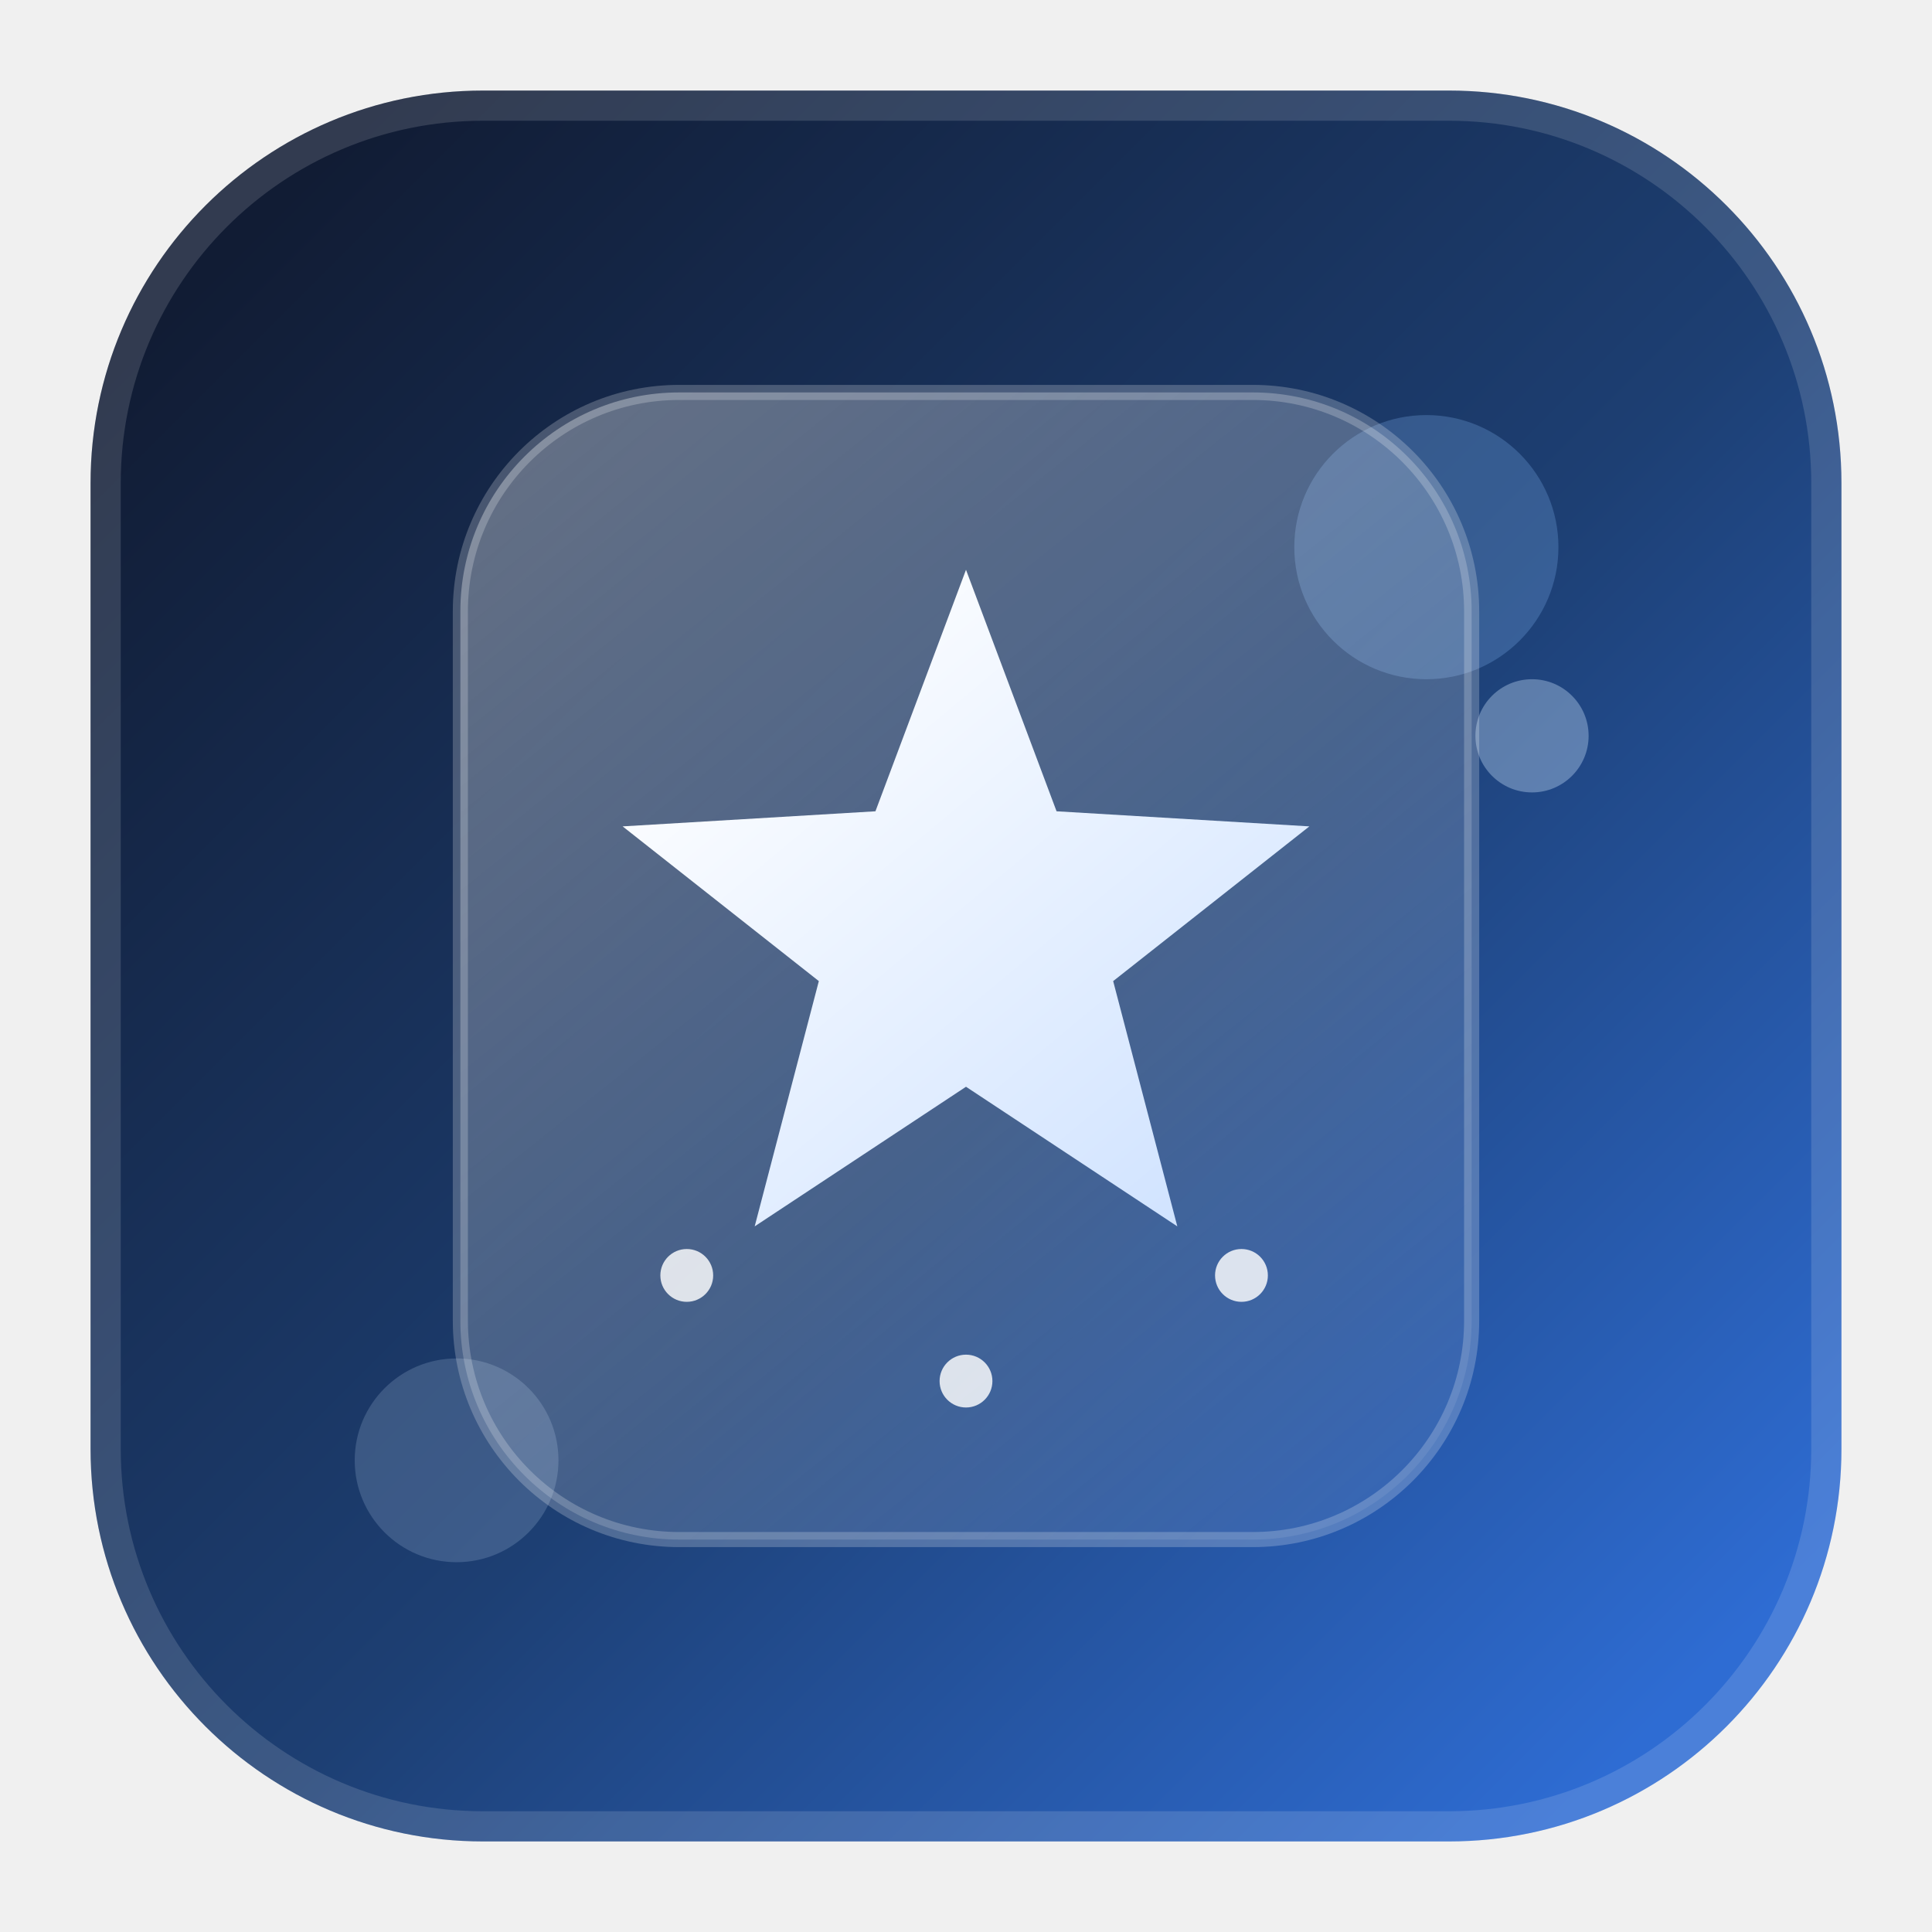
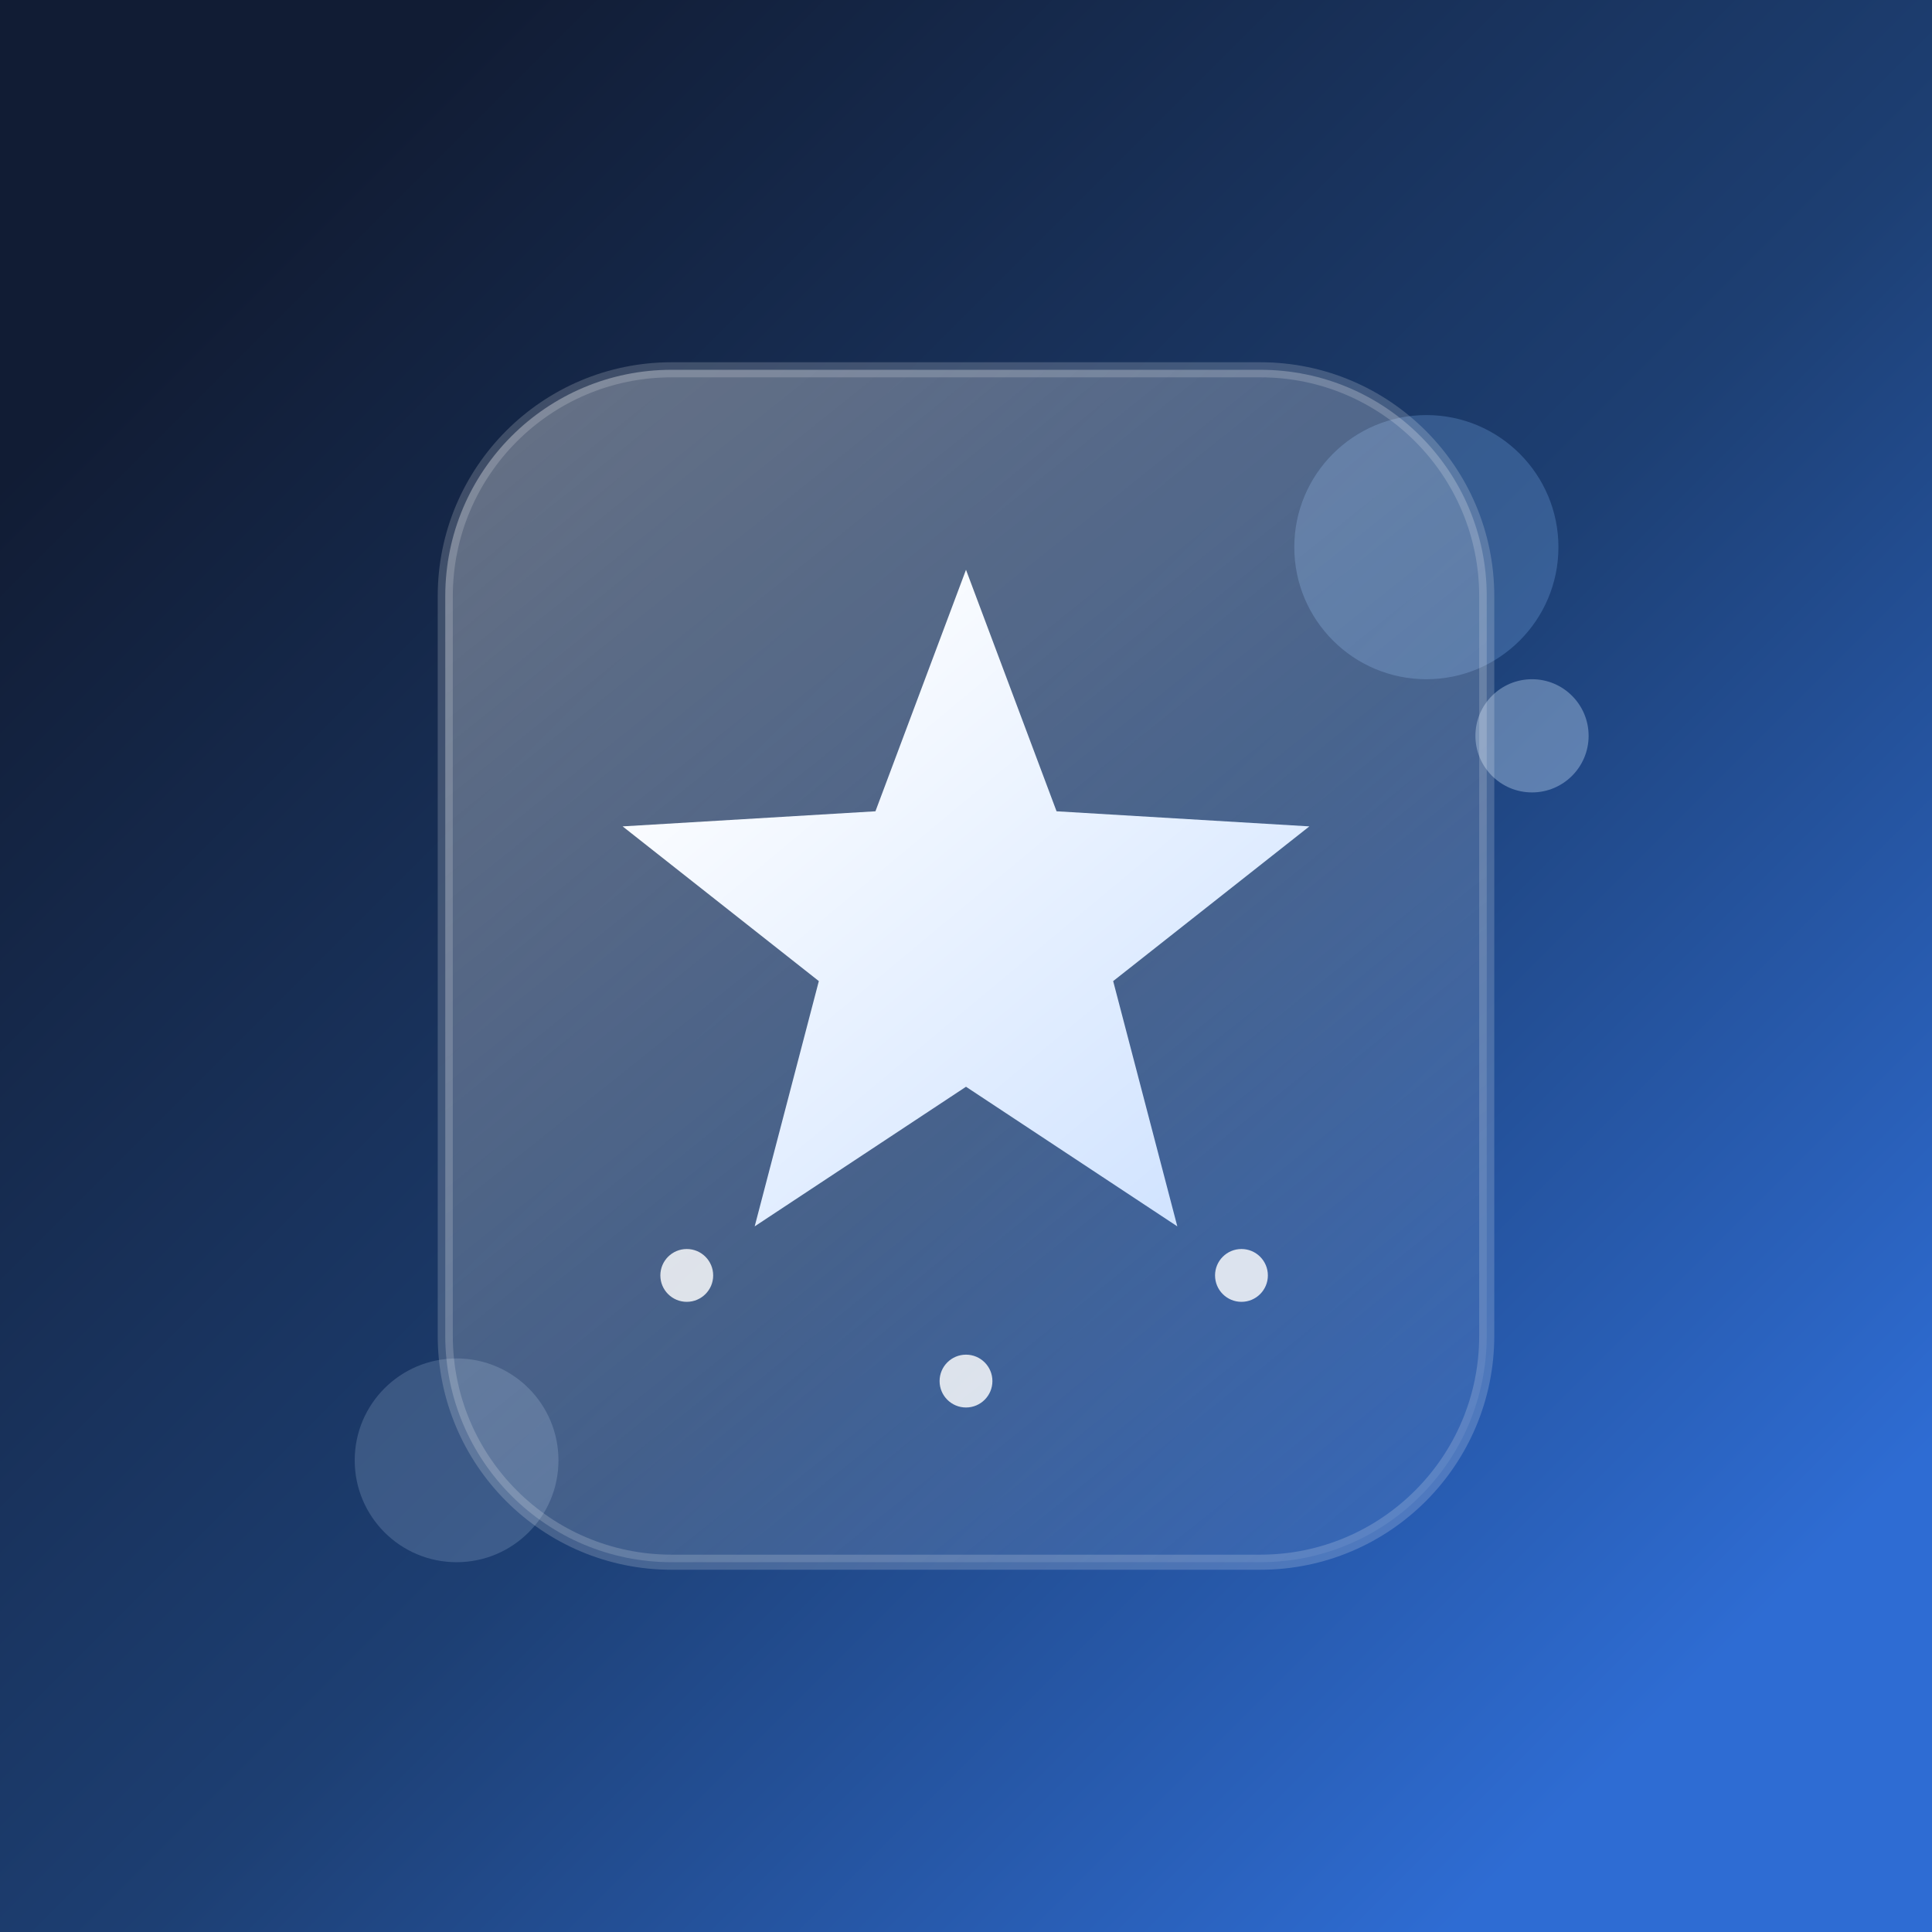
<svg xmlns="http://www.w3.org/2000/svg" width="1024" height="1024" viewBox="0 0 1024 1024" fill="none">
  <defs>
    <linearGradient id="bg" x1="128" y1="128" x2="896" y2="896" gradientUnits="userSpaceOnUse">
      <stop stop-color="#111C34" />
      <stop offset="0.55" stop-color="#1D3F73" />
      <stop offset="1" stop-color="#2E6CD3" />
    </linearGradient>
    <linearGradient id="glass" x1="280" y1="220" x2="760" y2="820" gradientUnits="userSpaceOnUse">
      <stop stop-color="#FFFFFF" stop-opacity="0.34" />
      <stop offset="1" stop-color="#FFFFFF" stop-opacity="0.06" />
    </linearGradient>
    <linearGradient id="star" x1="380" y1="340" x2="680" y2="700" gradientUnits="userSpaceOnUse">
      <stop stop-color="#FFFFFF" />
      <stop offset="1" stop-color="#C8DEFF" />
    </linearGradient>
  </defs>
-   <rect x="48" y="48" width="928" height="928" rx="208" fill="url(#bg)" />
-   <rect x="56" y="56" width="912" height="912" rx="200" stroke="white" stroke-opacity="0.14" stroke-width="16" />
+   <rect x="0" y="0" width="1024" height="1024" fill="url(#bg)" />
  <circle cx="756" cy="290" r="70" fill="#8CC3FF" fill-opacity="0.24" />
  <circle cx="812" cy="390" r="30" fill="#D0E7FF" fill-opacity="0.35" />
  <circle cx="242" cy="774" r="54" fill="#D0E7FF" fill-opacity="0.18" />
-   <rect x="244" y="208" width="536" height="608" rx="116" fill="url(#glass)" stroke="white" stroke-opacity="0.22" stroke-width="8" />
+   <rect x="236" y="196" width="552" height="632" rx="120" fill="url(#glass)" stroke="white" stroke-opacity="0.18" stroke-width="8" />
  <path d="M512 302L560 430L694 438L590 520L624 650L512 576L400 650L434 520L330 438L464 430L512 302Z" fill="url(#star)" />
  <circle cx="364" cy="676" r="14" fill="white" fill-opacity="0.82" />
  <circle cx="658" cy="676" r="14" fill="white" fill-opacity="0.82" />
  <circle cx="512" cy="732" r="14" fill="white" fill-opacity="0.82" />
</svg>
